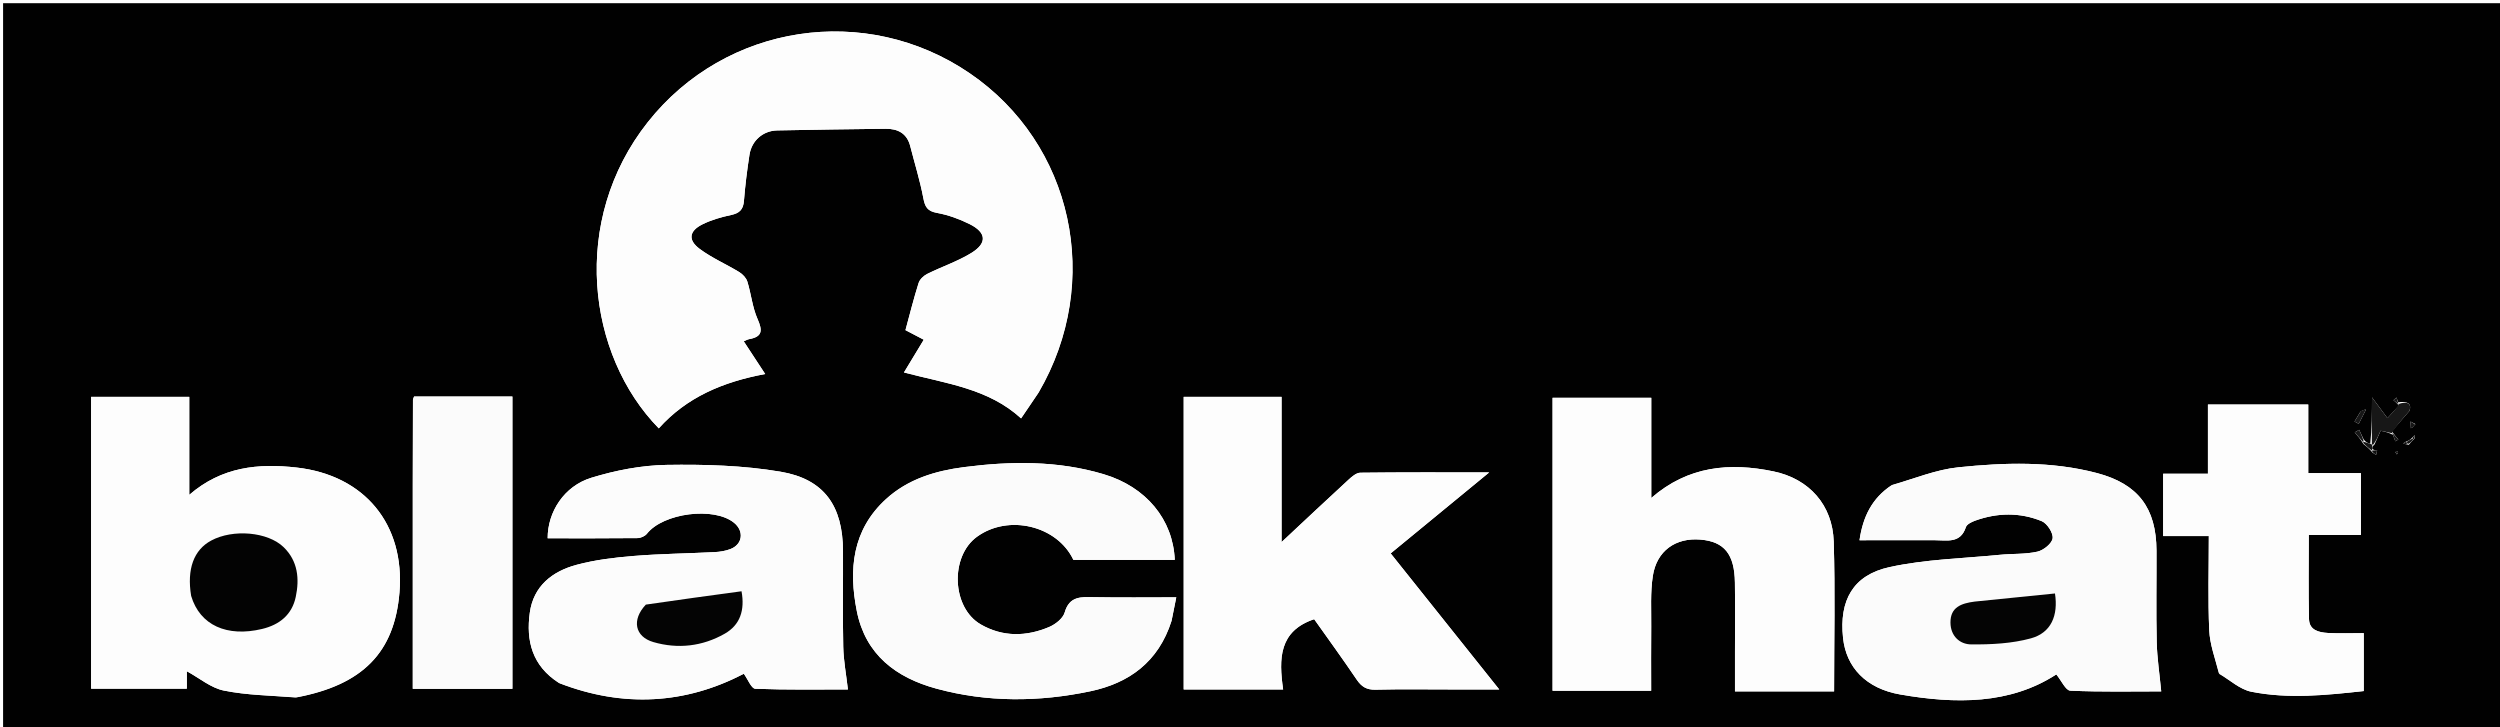
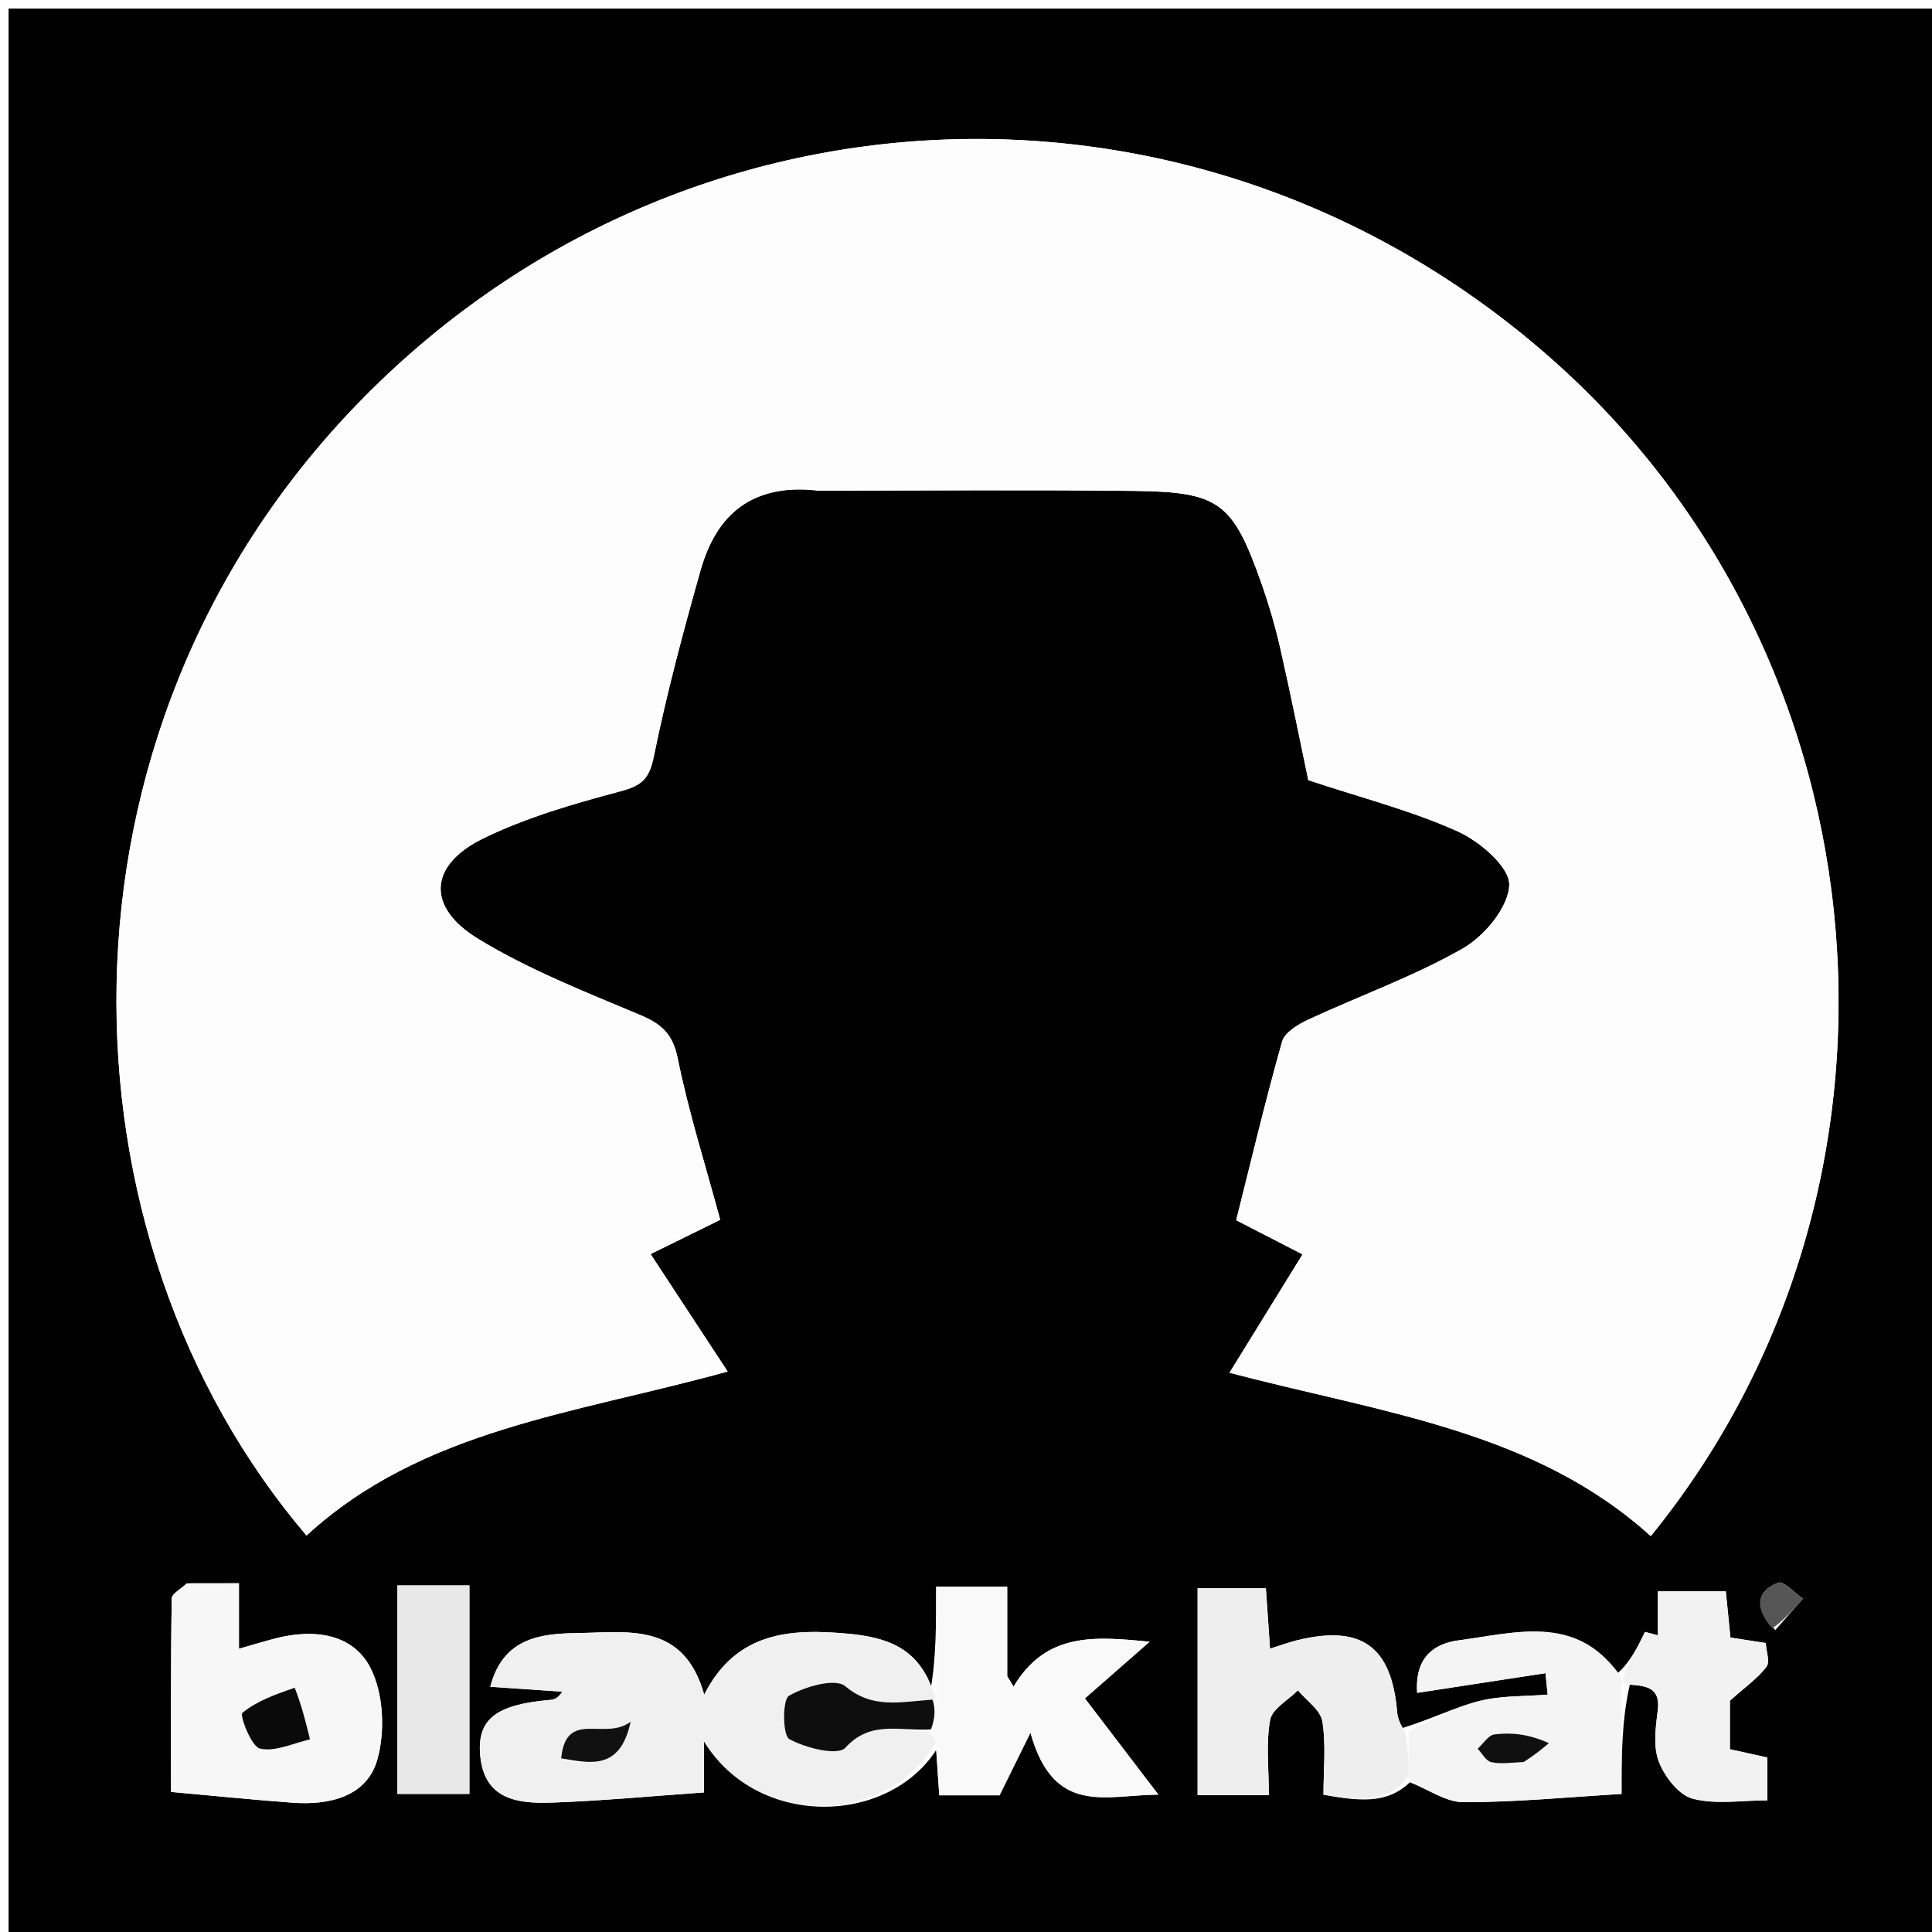
- <svg xmlns="http://www.w3.org/2000/svg" version="1.1" id="Layer_1" x="0px" y="0px" width="100%" viewBox="0 0 860 250" enable-background="new 0 0 860 250" xml:space="preserve">
-   <path fill="#010101" opacity="1" stroke="none" d=" M556,251   C370.708,251 185.917,251 1.062,251   C1.062,167.727 1.062,84.454 1.062,1.091   C287.667,1.091 574.333,1.091 860.966,1.091   C860.966,84.417 860.966,167.708 860.966,251   C759.454,251 657.977,251 556,251  M829.277,151.08   C828.841,151.376 828.404,151.673 827.474,152.024   C827.212,152.182 826.95,152.341 826.688,152.499   C827.109,152.677 827.531,152.854 828.617,153.011   C829.144,152.395 829.671,151.779 830.612,150.816   C830.627,150.419 830.643,150.023 830.658,149.626   C830.344,150.009 830.03,150.391 829.277,151.08  M816.077,155.625   C816.51,155.917 816.944,156.208 817.377,156.5   C817.499,155.953 817.621,155.407 817.742,154.86   C817.176,154.896 816.61,154.932 816.065,154.341   C816.076,153.924 816.086,153.507 816.823,152.916   C817.491,151.415 818.159,149.914 818.932,148.178   C820.227,148.459 821.593,148.755 823.163,149.567   C823.442,150.315 823.722,151.063 824.001,151.811   C824.348,151.601 824.694,151.392 825.041,151.182   C824.378,150.438 823.715,149.693 822.789,148.333   C824.816,145.994 826.843,143.655 828.87,141.316   C829.733,138.699 827.95,137.945 824.997,138.391   C824.784,137.842 824.571,137.292 824.359,136.743   C824.021,137.049 823.683,137.356 823.346,137.663   C823.9,138.106 824.454,138.549 825.228,139.574   C823.909,140.995 822.59,142.416 821.271,143.837   C819.703,141.724 818.135,139.612 815.976,136.702   C815.956,142.086 815.937,147.484 815.356,152.672   C814.601,152.417 813.845,152.163 813.095,151.155   C812.579,150.056 812.064,148.957 811.548,147.857   C811.04,148.153 810.532,148.449 810.023,148.745   C810.985,149.86 811.948,150.974 813.031,152.746   C814.015,153.512 814.999,154.279 816.077,155.625  M357.375,134.861   C379.487,96.927 369.166,49.447 333.531,25.17   C297.826,0.845 249.652,8.127 222.847,42.009   C196.042,75.891 201.96,122.145 226.624,147.353   C236.19,136.664 248.651,131.369 263.223,128.662   C260.518,124.537 258.201,121.004 255.849,117.417   C256.528,117.135 257.104,116.771 257.726,116.658   C262.346,115.821 262.325,113.645 260.594,109.73   C258.82,105.719 258.403,101.126 257.091,96.881   C256.699,95.613 255.494,94.332 254.321,93.615   C249.811,90.859 244.854,88.741 240.654,85.596   C236.577,82.544 237.057,79.456 241.633,77.174   C244.705,75.642 248.136,74.674 251.512,73.953   C254.388,73.339 255.678,72.082 255.916,69.099   C256.339,63.798 257.004,58.507 257.814,53.249   C258.567,48.368 262.46,44.966 267.362,44.862   C279.768,44.6 292.177,44.442 304.584,44.294   C308.811,44.244 311.985,45.823 313.123,50.282   C314.642,56.23 316.487,62.114 317.623,68.133   C318.198,71.181 319.019,72.637 322.318,73.237   C326.179,73.939 330.032,75.336 333.557,77.094   C339.331,79.973 339.664,83.616 334.189,86.994   C329.436,89.927 323.993,91.723 318.96,94.232   C317.73,94.846 316.389,96.12 315.993,97.373   C314.305,102.714 312.953,108.16 311.48,113.564   C313.41,114.575 315.792,115.823 317.781,116.865   C315.364,120.855 313.29,124.279 310.961,128.126   C325.641,131.994 340.022,133.643 351.251,143.919   C353.27,140.965 355.14,138.231 357.375,134.861  M102.077,239.895   C124.776,235.616 135.716,224.445 137.415,203.81   C139.343,180.404 125.478,163.511 102.082,160.843   C88.888,159.339 76.289,160.536 65.108,170.23   C65.108,158.454 65.108,147.548 65.108,136.521   C53.54,136.521 42.346,136.521 31.339,136.521   C31.339,170.28 31.339,203.683 31.339,236.893   C42.453,236.893 53.225,236.893 64.269,236.893   C64.269,234.687 64.269,232.76 64.269,230.902   C68.623,233.27 72.555,236.65 76.99,237.549   C84.886,239.149 93.086,239.249 102.077,239.895  M416.517,237.171   C424.604,237.171 432.691,237.171 441.397,237.171   C439.877,226.6 439.94,217.064 452.079,213   C456.784,219.648 461.87,226.631 466.706,233.783   C468.361,236.231 470.111,237.324 473.169,237.248   C481.994,237.029 490.828,237.171 499.659,237.171   C504.708,237.171 509.757,237.171 515.731,237.171   C502.858,221.038 490.678,205.774 478.384,190.367   C489.513,181.219 500.34,172.32 512.281,162.505   C496.496,162.505 482.22,162.436 467.947,162.615   C466.565,162.632 465.022,163.982 463.861,165.048   C456.443,171.862 449.111,178.77 440.856,186.484   C440.856,168.995 440.856,152.655 440.856,136.512   C429.181,136.512 418.108,136.512 407.188,136.512   C407.188,170.255 407.188,203.649 407.188,237.171   C410.204,237.171 412.863,237.171 416.517,237.171  M618.485,237.836   C622.582,237.836 626.679,237.836 630.93,237.836   C630.93,220.241 631.324,203.258 630.799,186.303   C630.412,173.79 622.424,164.72 610.039,162.152   C595.067,159.049 580.713,160.263 568.041,171.306   C568.041,159.458 568.041,148.216 568.041,136.838   C556.49,136.838 545.288,136.838 534.086,136.838   C534.086,170.597 534.086,204.006 534.086,237.618   C545.413,237.618 556.483,237.618 568.003,237.618   C568.003,230.124 567.948,222.84 568.02,215.557   C568.077,209.739 567.691,203.83 568.571,198.126   C569.909,189.461 576.42,184.9 584.958,185.618   C593.147,186.306 596.674,190.605 596.807,200.389   C596.915,208.381 596.829,216.377 596.829,224.371   C596.829,228.784 596.829,233.197 596.829,237.836   C604.207,237.836 610.848,237.836 618.485,237.836  M650.595,166.997   C643.934,171.409 640.83,177.804 639.672,185.84   C648.712,185.84 657.194,185.852 665.675,185.836   C669.808,185.828 674.392,187.041 676.264,181.34   C676.591,180.343 678.238,179.542 679.44,179.108   C687.07,176.35 694.856,176.214 702.324,179.265   C704.198,180.03 706.336,183.314 706.106,185.161   C705.884,186.949 702.976,189.294 700.879,189.769   C696.715,190.713 692.286,190.426 687.987,190.852   C675.297,192.109 662.38,192.38 650.001,195.085   C637.383,197.843 632.658,206.574 634.004,219.413   C635.068,229.561 641.902,236.852 653.697,238.902   C672.645,242.195 691.362,242.386 707.371,231.994   C709.123,234.126 710.58,237.519 712.187,237.591   C722.895,238.07 733.635,237.839 743.462,237.839   C742.896,231.91 742.04,226.392 741.911,220.856   C741.667,210.371 741.877,199.877 741.832,189.387   C741.768,174.746 735.521,166.461 721.274,162.715   C705.581,158.588 689.54,159.112 673.656,160.755   C666.057,161.542 658.693,164.597 650.595,166.997  M192.545,235.069   C214.494,243.549 235.872,242.207 255.878,231.765   C257.24,233.635 258.469,236.882 259.821,236.934   C270.692,237.352 281.585,237.168 291.683,237.168   C291.084,231.937 290.177,227.232 290.078,222.51   C289.846,211.519 290.047,200.519 289.994,189.524   C289.918,174.058 283.588,164.82 268.491,162.266   C255.649,160.094 242.37,159.717 229.306,159.926   C220.642,160.065 211.761,161.799 203.443,164.344   C194.025,167.225 188.369,176.121 188.392,185.172   C198.701,185.172 209.013,185.219 219.324,185.105   C220.423,185.093 221.881,184.44 222.549,183.593   C228.153,176.478 245.591,174.213 252.502,179.824   C256.049,182.705 255.478,187.271 251.242,188.888   C249.566,189.527 247.692,189.833 245.889,189.926   C236.585,190.403 227.252,190.496 217.973,191.252   C211.379,191.788 204.702,192.596 198.335,194.303   C190.004,196.538 183.519,201.587 182.252,210.766   C180.922,220.397 183.006,229.035 192.545,235.069  M403.063,213.349   C403.541,210.959 404.02,208.568 404.638,205.481   C394.784,205.481 385.513,205.599 376.248,205.43   C371.823,205.35 367.887,205.038 366.244,210.705   C365.654,212.737 363.078,214.758 360.935,215.673   C353.051,219.035 344.935,219.16 337.39,214.808   C327.374,209.03 326.748,191.421 336.07,184.648   C346.914,176.768 363.687,180.821 369.251,192.597   C380.899,192.597 392.507,192.597 404.122,192.597   C403.523,178.73 394.32,167.489 379.599,163.11   C363.845,158.423 347.737,158.605 331.614,160.69   C321.742,161.967 312.326,164.805 304.8,171.672   C293.172,182.283 291.874,195.881 294.755,210.277   C297.755,225.269 308.29,233.121 322.114,236.89   C339.604,241.658 357.416,241.507 375.046,237.801   C388.347,235.006 398.491,227.777 403.063,213.349  M763.466,231.86   C767.117,233.96 770.547,237.175 774.461,237.954   C787.275,240.504 800.204,239.139 813.13,237.723   C813.13,230.831 813.13,224.297 813.13,217.8   C808.78,217.8 804.8,217.969 800.842,217.745   C797.783,217.572 794.396,216.85 794.299,212.997   C794.056,203.44 794.219,193.873 794.219,184.016   C800.538,184.016 806.313,184.016 812.154,184.016   C812.154,176.828 812.154,169.953 812.154,162.756   C806.029,162.756 800.25,162.756 794.041,162.756   C794.041,154.701 794.041,146.961 794.041,139.157   C782.403,139.157 771.212,139.157 759.527,139.157   C759.527,147.205 759.527,154.933 759.527,162.955   C754.093,162.955 749.154,162.955 744.124,162.955   C744.124,170.162 744.124,177.04 744.124,184.414   C749.472,184.414 754.535,184.414 759.83,184.414   C759.83,195.551 759.504,206.204 759.977,216.821   C760.192,221.66 761.984,226.429 763.466,231.86  M141.993,167.5   C141.993,190.7 141.993,213.9 141.993,236.958   C153.853,236.958 164.965,236.958 176.265,236.958   C176.265,203.365 176.265,169.99 176.265,136.408   C164.797,136.408 153.585,136.408 142.449,136.408   C142.256,136.952 142.059,137.25 142.058,137.549   C142.025,147.2 142.01,156.85 141.993,167.5  M811.963,141.665   C811.294,142.778 810.625,143.891 809.956,145.003   C810.438,145.268 810.919,145.534 811.4,145.799   C812.231,144.166 813.062,142.534 813.893,140.901   C813.374,140.967 812.855,141.033 811.963,141.665  M830.892,145.874   C830.332,145.583 829.772,145.292 829.212,145.001   C829.254,145.77 829.297,146.539 829.339,147.308   C829.875,147.051 830.411,146.794 830.892,145.874  M824.034,155.521   C824.195,155.788 824.355,156.056 824.515,156.324   C824.664,156.048 824.992,155.699 824.917,155.515   C824.822,155.282 824.398,155.184 824.034,155.521  z" />
-   <path fill="#FDFDFD" opacity="1" stroke="none" d=" M357.192,135.179   C355.14,138.231 353.27,140.965 351.251,143.919   C340.022,133.643 325.641,131.994 310.961,128.126   C313.29,124.279 315.364,120.855 317.781,116.865   C315.792,115.823 313.41,114.575 311.48,113.564   C312.953,108.16 314.305,102.714 315.993,97.373   C316.389,96.12 317.73,94.846 318.96,94.232   C323.993,91.723 329.436,89.927 334.189,86.994   C339.664,83.616 339.331,79.973 333.557,77.094   C330.032,75.336 326.179,73.939 322.318,73.237   C319.019,72.637 318.198,71.181 317.623,68.133   C316.487,62.114 314.642,56.23 313.123,50.282   C311.985,45.823 308.811,44.244 304.584,44.294   C292.177,44.442 279.768,44.6 267.362,44.862   C262.46,44.966 258.567,48.368 257.814,53.249   C257.004,58.507 256.339,63.798 255.916,69.099   C255.678,72.082 254.388,73.339 251.512,73.953   C248.136,74.674 244.705,75.642 241.633,77.174   C237.057,79.456 236.577,82.544 240.654,85.596   C244.854,88.741 249.811,90.859 254.321,93.615   C255.494,94.332 256.699,95.613 257.091,96.881   C258.403,101.126 258.82,105.719 260.594,109.73   C262.325,113.645 262.346,115.821 257.726,116.658   C257.104,116.771 256.528,117.135 255.849,117.417   C258.201,121.004 260.518,124.537 263.223,128.662   C248.651,131.369 236.19,136.664 226.624,147.353   C201.96,122.145 196.042,75.891 222.847,42.009   C249.652,8.127 297.826,0.845 333.531,25.17   C369.166,49.447 379.487,96.927 357.192,135.179  z" />
-   <path fill="#FDFDFD" opacity="1" stroke="none" d=" M101.618,239.936   C93.086,239.249 84.886,239.149 76.99,237.549   C72.555,236.65 68.623,233.27 64.269,230.902   C64.269,232.76 64.269,234.687 64.269,236.893   C53.225,236.893 42.453,236.893 31.339,236.893   C31.339,203.683 31.339,170.28 31.339,136.521   C42.346,136.521 53.54,136.521 65.108,136.521   C65.108,147.548 65.108,158.454 65.108,170.23   C76.289,160.536 88.888,159.339 102.082,160.843   C125.478,163.511 139.343,180.404 137.415,203.81   C135.716,224.445 124.776,235.616 101.618,239.936  M65.853,205.385   C68.768,215.112 78.101,219.245 90.148,216.362   C96.233,214.905 100.441,211.417 101.731,205.362   C103.053,199.154 102.515,193.019 97.557,188.214   C92.121,182.947 80.192,181.911 72.667,185.941   C66.692,189.14 64.225,195.702 65.853,205.385  z" />
-   <path fill="#FDFDFD" opacity="1" stroke="none" d=" M416.019,237.171   C412.863,237.171 410.204,237.171 407.188,237.171   C407.188,203.649 407.188,170.255 407.188,136.512   C418.108,136.512 429.181,136.512 440.856,136.512   C440.856,152.655 440.856,168.995 440.856,186.484   C449.111,178.77 456.443,171.862 463.861,165.048   C465.022,163.982 466.565,162.632 467.947,162.615   C482.22,162.436 496.496,162.505 512.281,162.505   C500.34,172.32 489.513,181.219 478.384,190.367   C490.678,205.774 502.858,221.038 515.731,237.171   C509.757,237.171 504.708,237.171 499.659,237.171   C490.828,237.171 481.994,237.029 473.169,237.248   C470.111,237.324 468.361,236.231 466.706,233.783   C461.87,226.631 456.784,219.648 452.079,213   C439.94,217.064 439.877,226.6 441.397,237.171   C432.691,237.171 424.604,237.171 416.019,237.171  z" />
-   <path fill="#FDFDFD" opacity="1" stroke="none" d=" M617.987,237.836   C610.848,237.836 604.207,237.836 596.829,237.836   C596.829,233.197 596.829,228.784 596.829,224.371   C596.829,216.377 596.915,208.381 596.807,200.389   C596.674,190.605 593.147,186.306 584.958,185.618   C576.42,184.9 569.909,189.461 568.571,198.126   C567.691,203.83 568.077,209.739 568.02,215.557   C567.948,222.84 568.003,230.124 568.003,237.618   C556.483,237.618 545.413,237.618 534.086,237.618   C534.086,204.006 534.086,170.597 534.086,136.838   C545.288,136.838 556.49,136.838 568.041,136.838   C568.041,148.216 568.041,159.458 568.041,171.306   C580.713,160.263 595.067,159.049 610.039,162.152   C622.424,164.72 630.412,173.79 630.799,186.303   C631.324,203.258 630.93,220.241 630.93,237.836   C626.679,237.836 622.582,237.836 617.987,237.836  z" />
-   <path fill="#FBFBFB" opacity="1" stroke="none" d=" M650.908,166.81   C658.693,164.597 666.057,161.542 673.656,160.755   C689.54,159.112 705.581,158.588 721.274,162.715   C735.521,166.461 741.768,174.746 741.832,189.387   C741.877,199.877 741.667,210.371 741.911,220.856   C742.04,226.392 742.896,231.91 743.462,237.839   C733.635,237.839 722.895,238.07 712.187,237.591   C710.58,237.519 709.123,234.126 707.371,231.994   C691.362,242.386 672.645,242.195 653.697,238.902   C641.902,236.852 635.068,229.561 634.004,219.413   C632.658,206.574 637.383,197.843 650.001,195.085   C662.38,192.38 675.297,192.109 687.987,190.852   C692.286,190.426 696.715,190.713 700.879,189.769   C702.976,189.294 705.884,186.949 706.106,185.161   C706.336,183.314 704.198,180.03 702.324,179.265   C694.856,176.214 687.07,176.35 679.44,179.108   C678.238,179.542 676.591,180.343 676.264,181.34   C674.392,187.041 669.808,185.828 665.675,185.836   C657.194,185.852 648.712,185.84 639.672,185.84   C640.83,177.804 643.934,171.409 650.908,166.81  M678.872,206.976   C674.602,207.556 670.94,208.902 670.957,214.125   C670.973,218.796 674.155,221.649 678.097,221.678   C684.959,221.73 692.071,221.39 698.632,219.591   C705.599,217.681 708.081,211.742 706.912,204.153   C697.858,205.071 688.796,205.989 678.872,206.976  z" />
-   <path fill="#FCFCFC" opacity="1" stroke="none" d=" M192.211,234.912   C183.006,229.035 180.922,220.397 182.252,210.766   C183.519,201.587 190.004,196.538 198.335,194.303   C204.702,192.596 211.379,191.788 217.973,191.252   C227.252,190.496 236.585,190.403 245.889,189.926   C247.692,189.833 249.566,189.527 251.242,188.888   C255.478,187.271 256.049,182.705 252.502,179.824   C245.591,174.213 228.153,176.478 222.549,183.593   C221.881,184.44 220.423,185.093 219.324,185.105   C209.013,185.219 198.701,185.172 188.392,185.172   C188.369,176.121 194.025,167.225 203.443,164.344   C211.761,161.799 220.642,160.065 229.306,159.926   C242.37,159.717 255.649,160.094 268.491,162.266   C283.588,164.82 289.918,174.058 289.994,189.524   C290.047,200.519 289.846,211.519 290.078,222.51   C290.177,227.232 291.084,231.937 291.683,237.168   C281.585,237.168 270.692,237.352 259.821,236.934   C258.469,236.882 257.24,233.635 255.878,231.765   C235.872,242.207 214.494,243.549 192.211,234.912  M221.813,208.153   C217.217,213.203 218.373,219.027 224.763,220.878   C233.223,223.329 241.632,222.357 249.288,218.003   C254.577,214.996 256.291,209.958 255.085,203.396   C244.124,204.883 233.331,206.348 221.813,208.153  z" />
-   <path fill="#FBFBFB" opacity="1" stroke="none" d=" M402.972,213.747   C398.491,227.777 388.347,235.006 375.046,237.801   C357.416,241.507 339.604,241.658 322.114,236.89   C308.29,233.121 297.755,225.269 294.755,210.277   C291.874,195.881 293.172,182.283 304.8,171.672   C312.326,164.805 321.742,161.967 331.614,160.69   C347.737,158.605 363.845,158.423 379.599,163.11   C394.32,167.489 403.523,178.73 404.122,192.597   C392.507,192.597 380.899,192.597 369.251,192.597   C363.687,180.821 346.914,176.768 336.07,184.648   C326.748,191.421 327.374,209.03 337.39,214.808   C344.935,219.16 353.051,219.035 360.935,215.673   C363.078,214.758 365.654,212.737 366.244,210.705   C367.887,205.038 371.823,205.35 376.248,205.43   C385.513,205.599 394.784,205.481 404.638,205.481   C404.02,208.568 403.541,210.959 402.972,213.747  z" />
-   <path fill="#FDFDFD" opacity="1" stroke="none" d=" M763.263,231.545   C761.984,226.429 760.192,221.66 759.977,216.821   C759.504,206.204 759.83,195.551 759.83,184.414   C754.535,184.414 749.472,184.414 744.124,184.414   C744.124,177.04 744.124,170.162 744.124,162.955   C749.154,162.955 754.093,162.955 759.527,162.955   C759.527,154.933 759.527,147.205 759.527,139.157   C771.212,139.157 782.403,139.157 794.041,139.157   C794.041,146.961 794.041,154.701 794.041,162.756   C800.25,162.756 806.029,162.756 812.154,162.756   C812.154,169.953 812.154,176.828 812.154,184.016   C806.313,184.016 800.538,184.016 794.219,184.016   C794.219,193.873 794.056,203.44 794.299,212.997   C794.396,216.85 797.783,217.572 800.842,217.745   C804.8,217.969 808.78,217.8 813.13,217.8   C813.13,224.297 813.13,230.831 813.13,237.723   C800.204,239.139 787.275,240.504 774.461,237.954   C770.547,237.175 767.117,233.96 763.263,231.545  z" />
-   <path fill="#FBFBFB" opacity="1" stroke="none" d=" M141.993,167   C142.01,156.85 142.025,147.2 142.058,137.549   C142.059,137.25 142.256,136.952 142.449,136.408   C153.585,136.408 164.797,136.408 176.265,136.408   C176.265,169.99 176.265,203.365 176.265,236.958   C164.965,236.958 153.853,236.958 141.993,236.958   C141.993,213.9 141.993,190.7 141.993,167  z" />
-   <path fill="#171717" opacity="1" stroke="none" d=" M824.991,139.009   C827.95,137.945 829.733,138.699 828.87,141.316   C826.843,143.655 824.816,145.994 822.896,148.666   C823.004,148.998 822.959,149.051 822.959,149.051   C821.593,148.755 820.227,148.459 818.932,148.178   C818.159,149.914 817.491,151.415 816.411,152.953   C815.999,152.99 815.918,152.881 815.917,152.881   C815.937,147.484 815.956,142.086 815.976,136.702   C818.135,139.612 819.703,141.724 821.271,143.837   C822.59,142.416 823.909,140.995 825.114,139.287   C825,139 824.991,139.009 824.991,139.009  z" />
-   <path fill="#171717" opacity="1" stroke="none" d=" M812.149,141.382   C812.855,141.033 813.374,140.967 813.893,140.901   C813.062,142.534 812.231,144.166 811.4,145.799   C810.919,145.534 810.438,145.268 809.956,145.003   C810.625,143.891 811.294,142.778 812.149,141.382  z" />
-   <path fill="#171717" opacity="1" stroke="none" d=" M812.91,152.089   C811.948,150.974 810.985,149.86 810.023,148.745   C810.532,148.449 811.04,148.153 811.548,147.857   C812.064,148.957 812.579,150.056 813.047,151.577   C813,151.999 812.91,152.089 812.91,152.089  z" />
-   <path fill="#171717" opacity="1" stroke="none" d=" M813.045,151.954   C813.845,152.163 814.601,152.417 815.637,152.777   C815.918,152.881 815.999,152.99 816.048,153.04   C816.086,153.507 816.076,153.924 816.036,154.671   C816.006,155 815.983,155.045 815.983,155.045   C814.999,154.279 814.015,153.512 812.97,152.417   C812.91,152.089 813,151.999 813.045,151.954  z" />
-   <path fill="#171717" opacity="1" stroke="none" d=" M830.92,146.205   C830.411,146.794 829.875,147.051 829.339,147.308   C829.297,146.539 829.254,145.77 829.212,145.001   C829.772,145.292 830.332,145.583 830.92,146.205  z" />
-   <path fill="#101010" opacity="1" stroke="none" d=" M816.025,154.984   C816.61,154.932 817.176,154.896 817.742,154.86   C817.621,155.407 817.499,155.953 817.377,156.5   C816.944,156.208 816.51,155.917 816.03,155.335   C815.983,155.045 816.006,155 816.025,154.984  z" />
-   <path fill="#171717" opacity="1" stroke="none" d=" M823.028,148.974   C823.715,149.693 824.378,150.438 825.041,151.182   C824.694,151.392 824.348,151.601 824.001,151.811   C823.722,151.063 823.442,150.315 823.061,149.309   C822.959,149.051 823.004,148.998 823.028,148.974  z" />
-   <path fill="#171717" opacity="1" stroke="none" d=" M825.004,138.996   C824.454,138.549 823.9,138.106 823.346,137.663   C823.683,137.356 824.021,137.049 824.359,136.743   C824.571,137.292 824.784,137.842 824.994,138.7   C824.991,139.009 825,139 825.004,138.996  z" />
-   <path fill="#171717" opacity="1" stroke="none" d=" M830.197,151.162   C829.671,151.779 829.144,152.395 828.29,152.756   C827.964,152.323 827.965,152.146 827.967,151.969   C828.404,151.673 828.841,151.376 829.618,151.022   C829.959,150.965 830.197,151.162 830.197,151.162  z" />
-   <path fill="#101010" opacity="1" stroke="none" d=" M824.075,155.274   C824.398,155.184 824.822,155.282 824.917,155.515   C824.992,155.699 824.664,156.048 824.515,156.324   C824.355,156.056 824.195,155.788 824.075,155.274  z" />
-   <path fill="#101010" opacity="1" stroke="none" d=" M827.72,151.997   C827.965,152.146 827.964,152.323 827.957,152.765   C827.531,152.854 827.109,152.677 826.688,152.499   C826.95,152.341 827.212,152.182 827.72,151.997  z" />
-   <path fill="#171717" opacity="1" stroke="none" d=" M829.837,150.869   C830.03,150.391 830.344,150.009 830.658,149.626   C830.643,150.023 830.627,150.419 830.405,150.989   C830.197,151.162 829.959,150.965 829.837,150.869  z" />
-   <path fill="#030303" opacity="1" stroke="none" d=" M65.753,204.988   C64.225,195.702 66.692,189.14 72.667,185.941   C80.192,181.911 92.121,182.947 97.557,188.214   C102.515,193.019 103.053,199.154 101.731,205.362   C100.441,211.417 96.233,214.905 90.148,216.362   C78.101,219.245 68.768,215.112 65.753,204.988  z" />
-   <path fill="#040404" opacity="1" stroke="none" d=" M679.303,206.942   C688.796,205.989 697.858,205.071 706.912,204.153   C708.081,211.742 705.599,217.681 698.632,219.591   C692.071,221.39 684.959,221.73 678.097,221.678   C674.155,221.649 670.973,218.796 670.957,214.125   C670.94,208.902 674.602,207.556 679.303,206.942  z" />
-   <path fill="#040404" opacity="1" stroke="none" d=" M222.175,207.983   C233.331,206.348 244.124,204.883 255.085,203.396   C256.291,209.958 254.577,214.996 249.288,218.003   C241.632,222.357 233.223,223.329 224.763,220.878   C218.373,219.027 217.217,213.203 222.175,207.983  z" />
+ <svg xmlns="http://www.w3.org/2000/svg" version="1.1" id="Layer_1" x="0px" y="0px" width="100%" viewBox="0 0 225 225" enable-background="new 0 0 225 225" xml:space="preserve">
+   <path fill="#010101" opacity="1" stroke="none" d=" M127,226   C84.667,226 42.833,226 1,226   C1,151 1,76 1,1   C76,1 151,1 226,1   C226,76 226,151 226,226   C193.167,226 160.333,226 127,226  M189.807,196.198   C191.727,196.312 193.417,196.485 193.06,199.242   C192.805,201.207 192.515,203.437 193.193,205.178   C193.869,206.914 195.506,209.051 197.123,209.473   C199.835,210.181 202.866,209.667 205.827,209.667   C205.827,207.503 205.827,206.193 205.827,204.678   C204.36,204.354 202.964,204.046 201.465,203.716   C201.465,201.397 201.465,199.285 201.465,198.065   C203.268,196.45 204.71,195.446 205.723,194.116   C206.156,193.546 205.695,192.296 205.64,191.348   C204.002,191.094 202.737,190.898 201.528,190.711   C201.33,188.741 201.153,186.986 200.986,185.325   C198.192,185.325 195.755,185.325 193.073,185.325   C193.073,187.199 193.073,188.824 193.073,190.449   C192.574,190.317 192.074,190.185 191.575,190.053   C190.735,191.771 189.895,193.488 188.43,194.829   C183.412,187.954 176.452,190.174 169.893,191.031   C166.946,191.416 164.762,193.059 165.041,197.15   C170.204,196.358 175.095,195.608 179.987,194.857   C180.07,195.69 180.154,196.523 180.238,197.356   C177.602,197.57 174.885,197.457 172.351,198.085   C169.502,198.79 166.818,200.164 163.177,201.293   C163.018,200.663 162.766,200.041 162.713,199.403   C162.071,191.747 158.568,189.197 151.104,191.014   C150.079,191.263 149.085,191.636 147.907,192.004   C147.729,189.414 147.574,187.168 147.423,184.965   C144.47,184.965 141.905,184.965 139.474,184.965   C139.474,193.222 139.474,201.125 139.474,209.07   C142.341,209.07 144.9,209.07 147.768,209.07   C147.768,205.898 147.416,203.018 147.921,200.297   C148.163,198.994 150.028,197.992 151.159,196.854   C152.15,198.05 153.784,199.141 153.999,200.464   C154.444,203.194 154.133,206.047 154.133,209.01   C157.964,209.68 161.432,210.247 164.199,207.562   C166.287,208.379 168.375,209.884 170.463,209.884   C176.575,209.885 182.688,209.286 188.844,208.92   C188.844,204.688 188.844,200.41 189.807,196.198  M108.371,196.796   C107.088,191.837 103.013,190.65 98.802,190.265   C92.245,189.665 85.791,189.918 82.009,197.359   C79.619,188.87 73.085,190.104 67.265,190.186   C62.964,190.247 58.586,190.725 57.097,196.439   C60.102,196.644 62.794,196.828 65.486,197.011   C64.951,197.83 64.495,197.937 64.033,197.976   C57.804,198.509 55.56,200.202 55.921,204.383   C56.375,209.646 60.368,210.068 64.321,209.928   C70.094,209.725 75.854,209.174 81.984,208.746   C81.984,206.987 81.984,205.184 81.984,202.779   C88.19,212.926 103.285,212.626 109.02,203.823   C109.143,205.571 109.267,207.32 109.391,209.084   C112.118,209.084 114.426,209.084 116.407,209.084   C117.406,207.059 118.294,205.26 120.005,201.791   C122.732,211.547 128.753,209.024 134.904,209.005   C131.726,204.842 129.062,201.353 126.348,197.798   C128.949,195.518 131.204,193.542 133.878,191.199   C127.386,190.546 121.806,190.11 118.036,196.426   C117.791,196.022 117.546,195.618 117.3,195.214   C117.3,191.776 117.3,188.337 117.3,184.785   C114.374,184.785 111.866,184.785 109.026,184.785   C109.026,189.137 109.026,193.106 108.371,196.796  M95.687,57.129   C107.848,57.132 120.011,57.028 132.171,57.171   C142.02,57.288 143.579,58.525 146.901,67.921   C147.785,70.421 148.528,72.986 149.117,75.571   C150.324,80.865 151.382,86.193 152.364,90.857   C158.561,92.914 164.378,94.4 169.771,96.828   C172.333,97.981 175.821,100.974 175.767,103.051   C175.699,105.622 172.901,109.004 170.375,110.448   C164.66,113.716 158.364,115.956 152.364,118.743   C151.175,119.295 149.613,120.241 149.309,121.312   C147.355,128.216 145.703,135.204 143.967,142.106   C146.364,143.339 149.286,144.843 151.694,146.083   C148.591,151.112 145.984,155.337 143.186,159.872   C161.089,164.566 178.675,166.618 192.251,178.894   C225.3,138.239 220.322,77.255 181.164,42.218   C140.409,5.754 79.56,7.796 41.585,47.087   C4.258,85.707 6.198,144.211 35.697,178.827   C49.212,166.412 66.971,164.655 84.74,159.724   C81.637,154.995 78.903,150.829 75.766,146.05   C78.653,144.629 81.668,143.146 83.876,142.059   C82.142,135.644 80.196,129.523 78.927,123.264   C78.34,120.366 77.017,119.239 74.493,118.179   C68.096,115.491 61.551,112.92 55.664,109.323   C49.61,105.624 49.941,100.736 56.281,97.641   C61.298,95.191 66.795,93.61 72.217,92.164   C74.68,91.507 75.598,90.774 76.132,88.153   C77.617,80.858 79.542,73.641 81.571,66.472   C83.415,59.961 87.492,56.211 95.687,57.129  M21.741,184.394   C21.134,184.989 20.009,185.575 20,186.179   C19.88,193.785 19.921,201.393 19.921,208.689   C24.989,209.143 29.547,209.614 34.115,209.944   C38.391,210.253 42.723,209.216 43.939,204.929   C44.873,201.634 44.668,197.201 43.133,194.221   C41.081,190.24 36.518,189.664 32.115,190.8   C30.809,191.137 29.519,191.532 27.829,192.013   C27.829,189.286 27.829,187.013 27.829,184.388   C25.895,184.388 24.265,184.388 21.741,184.394  M54.667,190.685   C54.667,188.737 54.667,186.789 54.667,184.641   C51.612,184.641 49.063,184.641 46.281,184.641   C46.281,192.873 46.281,200.798 46.281,208.919   C49.077,208.919 51.797,208.919 54.667,208.919   C54.667,202.932 54.667,197.287 54.667,190.685  M206.751,189.839   C207.824,188.616 208.897,187.394 209.969,186.172   C208.988,185.51 207.701,184.075 207.08,184.321   C204.462,185.358 204.323,187.311 206.751,189.839  z" />
+   <path fill="#FDFDFD" opacity="1" stroke="none" d=" M95.218,57.149   C87.492,56.211 83.415,59.961 81.571,66.472   C79.542,73.641 77.617,80.858 76.132,88.153   C75.598,90.774 74.68,91.507 72.217,92.164   C66.795,93.61 61.298,95.191 56.281,97.641   C49.941,100.736 49.61,105.624 55.664,109.323   C61.551,112.92 68.096,115.491 74.493,118.179   C77.017,119.239 78.34,120.366 78.927,123.264   C80.196,129.523 82.142,135.644 83.876,142.059   C81.668,143.146 78.653,144.629 75.766,146.05   C78.903,150.829 81.637,154.995 84.74,159.724   C66.971,164.655 49.212,166.412 35.697,178.827   C6.198,144.211 4.258,85.707 41.585,47.087   C79.56,7.796 140.409,5.754 181.164,42.218   C220.322,77.255 225.3,138.239 192.251,178.894   C178.675,166.618 161.089,164.566 143.186,159.872   C145.984,155.337 148.591,151.112 151.694,146.083   C149.286,144.843 146.364,143.339 143.967,142.106   C145.703,135.204 147.355,128.216 149.309,121.312   C149.613,120.241 151.175,119.295 152.364,118.743   C158.364,115.956 164.66,113.716 170.375,110.448   C172.901,109.004 175.699,105.622 175.767,103.051   C175.821,100.974 172.333,97.981 169.771,96.828   C164.378,94.4 158.561,92.914 152.364,90.857   C151.382,86.193 150.324,80.865 149.117,75.571   C148.528,72.986 147.785,70.421 146.901,67.921   C143.579,58.525 142.02,57.288 132.171,57.171   C120.011,57.028 107.848,57.132 95.218,57.149  z" />
+   <path fill="#F0F0F0" opacity="1" stroke="none" d=" M109.022,202.918   C103.285,212.626 88.19,212.926 81.984,202.779   C81.984,205.184 81.984,206.987 81.984,208.746   C75.854,209.174 70.094,209.725 64.321,209.928   C60.368,210.068 56.375,209.646 55.921,204.383   C55.56,200.202 57.804,198.509 64.033,197.976   C64.495,197.937 64.951,197.83 65.486,197.011   C62.794,196.828 60.102,196.644 57.097,196.439   C58.586,190.725 62.964,190.247 67.265,190.186   C73.085,190.104 79.619,188.87 82.009,197.359   C85.791,189.918 92.245,189.665 98.802,190.265   C103.013,190.65 107.088,191.837 108.721,197.128   C109.071,197.46 109.046,197.846 108.596,197.937   C104.815,198.201 101.618,199.046 98.441,196.376   C97.279,195.399 93.768,196.406 91.888,197.484   C91.104,197.933 91.135,202.099 91.923,202.534   C93.814,203.58 97.565,204.507 98.445,203.544   C101.421,200.288 104.752,201.644 108.216,201.659   C108.616,202.149 108.819,202.534 109.022,202.918  M65.707,205.05   C68.859,205.383 72.225,206.15 73.444,200.516   C70.386,202.793 65.931,199.014 65.707,205.05  z" />
+   <path fill="#EEEEEE" opacity="1" stroke="none" d=" M164.051,206.809   C161.432,210.247 157.964,209.68 154.133,209.01   C154.133,206.047 154.444,203.194 153.999,200.464   C153.784,199.141 152.15,198.05 151.159,196.854   C150.028,197.992 148.163,198.994 147.921,200.297   C147.416,203.018 147.768,205.898 147.768,209.07   C144.9,209.07 142.341,209.07 139.474,209.07   C139.474,201.125 139.474,193.222 139.474,184.965   C141.905,184.965 144.47,184.965 147.423,184.965   C147.574,187.168 147.729,189.414 147.907,192.004   C149.085,191.636 150.079,191.263 151.104,191.014   C158.568,189.197 162.071,191.747 162.713,199.403   C162.766,200.041 163.018,200.663 163.612,201.667   C164.048,203.63 164.05,205.22 164.051,206.809  z" />
+   <path fill="#F7F7F7" opacity="1" stroke="none" d=" M22.188,184.391   C24.265,184.388 25.895,184.388 27.829,184.388   C27.829,187.013 27.829,189.286 27.829,192.013   C29.519,191.532 30.809,191.137 32.115,190.8   C36.518,189.664 41.081,190.24 43.133,194.221   C44.668,197.201 44.873,201.634 43.939,204.929   C42.723,209.216 38.391,210.253 34.115,209.944   C29.547,209.614 24.989,209.143 19.921,208.689   C19.921,201.393 19.88,193.785 20,186.179   C20.009,185.575 21.134,184.989 22.188,184.391  M33.968,196.379   C32.003,197.356 29.858,198.118 28.226,199.49   C27.897,199.766 29.269,203.411 30.282,203.643   C32.048,204.047 34.145,203.005 36.104,202.569   C35.627,200.62 35.149,198.671 33.968,196.379  z" />
+   <path fill="#F9F9F9" opacity="1" stroke="none" d=" M109.046,197.846   C109.046,197.846 109.071,197.46 109.048,197.267   C109.026,193.106 109.026,189.137 109.026,184.785   C111.866,184.785 114.374,184.785 117.3,184.785   C117.3,188.337 117.3,191.776 117.3,195.214   C117.546,195.618 117.791,196.022 118.036,196.426   C121.806,190.11 127.386,190.546 133.878,191.199   C131.204,193.542 128.949,195.518 126.348,197.798   C129.062,201.353 131.726,204.842 134.904,209.005   C128.753,209.024 122.732,211.547 120.005,201.791   C118.294,205.26 117.406,207.059 116.407,209.084   C114.426,209.084 112.118,209.084 109.391,209.084   C109.267,207.32 109.143,205.571 109.021,203.371   C108.819,202.534 108.616,202.149 108.621,201.508   C108.902,200.117 108.974,198.981 109.046,197.846  z" />
+   <path fill="#F4F4F4" opacity="1" stroke="none" d=" M164.125,207.186   C164.05,205.22 164.048,203.63 164.054,201.643   C166.818,200.164 169.502,198.79 172.351,198.085   C174.885,197.457 177.602,197.57 180.238,197.356   C180.154,196.523 180.07,195.69 179.987,194.857   C175.095,195.608 170.204,196.358 165.041,197.15   C164.762,193.059 166.946,191.416 169.893,191.031   C176.452,190.174 183.412,187.954 188.717,195.175   C188.986,195.733 188.933,195.937 188.844,196.132   C188.844,200.41 188.844,204.688 188.844,208.92   C182.688,209.286 176.575,209.885 170.463,209.884   C168.375,209.884 166.287,208.379 164.125,207.186  M177.842,205.127   C178.691,204.419 179.541,203.712 180.39,203.005   C177.933,201.908 175.966,201.755 174.047,201.988   C173.337,202.075 172.739,203.073 172.09,203.656   C172.604,204.198 173.042,205.069 173.65,205.212   C174.734,205.465 175.921,205.279 177.842,205.127  z" />
+   <path fill="#F2F2F2" opacity="1" stroke="none" d=" M189.325,196.165   C188.933,195.937 188.986,195.733 189.029,195.363   C189.895,193.488 190.735,191.771 191.575,190.053   C192.074,190.185 192.574,190.317 193.073,190.449   C193.073,188.824 193.073,187.199 193.073,185.325   C195.755,185.325 198.192,185.325 200.986,185.325   C201.153,186.986 201.33,188.741 201.528,190.711   C202.737,190.898 204.002,191.094 205.64,191.348   C205.695,192.296 206.156,193.546 205.723,194.116   C204.71,195.446 203.268,196.45 201.465,198.065   C201.465,199.285 201.465,201.397 201.465,203.716   C202.964,204.046 204.36,204.354 205.827,204.678   C205.827,206.193 205.827,207.503 205.827,209.667   C202.866,209.667 199.835,210.181 197.123,209.473   C195.506,209.051 193.869,206.914 193.193,205.178   C192.515,203.437 192.805,201.207 193.06,199.242   C193.417,196.485 191.727,196.312 189.325,196.165  z" />
+   <path fill="#E8E8E8" opacity="1" stroke="none" d=" M54.667,191.163   C54.667,197.287 54.667,202.932 54.667,208.919   C51.797,208.919 49.077,208.919 46.281,208.919   C46.281,200.798 46.281,192.873 46.281,184.641   C49.063,184.641 51.612,184.641 54.667,184.641   C54.667,186.789 54.667,188.737 54.667,191.163  z" />
+   <path fill="#565656" opacity="1" stroke="none" d=" M206.412,189.638   C204.323,187.311 204.462,185.358 207.08,184.321   C207.701,184.075 208.988,185.51 209.969,186.172   C208.897,187.394 207.824,188.616 206.412,189.638  z" />
+   <path fill="#0E0E0E" opacity="1" stroke="none" d=" M108.596,197.937   C108.974,198.981 108.902,200.117 108.425,201.403   C104.752,201.644 101.421,200.288 98.445,203.544   C97.565,204.507 93.814,203.58 91.923,202.534   C91.135,202.099 91.104,197.933 91.888,197.484   C93.768,196.406 97.279,195.399 98.441,196.376   C101.618,199.046 104.815,198.201 108.596,197.937  z" />
+   <path fill="#111111" opacity="1" stroke="none" d=" M65.355,204.773   C65.931,199.014 70.386,202.793 73.444,200.516   C72.225,206.15 68.859,205.383 65.355,204.773  z" />
+   <path fill="#0A0A0A" opacity="1" stroke="none" d=" M34.32,196.55   C35.149,198.671 35.627,200.62 36.104,202.569   C34.145,203.005 32.048,204.047 30.282,203.643   C29.269,203.411 27.897,199.766 28.226,199.49   C29.858,198.118 32.003,197.356 34.32,196.55  z" />
+   <path fill="#101010" opacity="1" stroke="none" d=" M177.453,205.202   C175.921,205.279 174.734,205.465 173.65,205.212   C173.042,205.069 172.604,204.198 172.09,203.656   C172.739,203.073 173.337,202.075 174.047,201.988   C175.966,201.755 177.933,201.908 180.39,203.005   C179.541,203.712 178.691,204.419 177.453,205.202  z" />
</svg>
